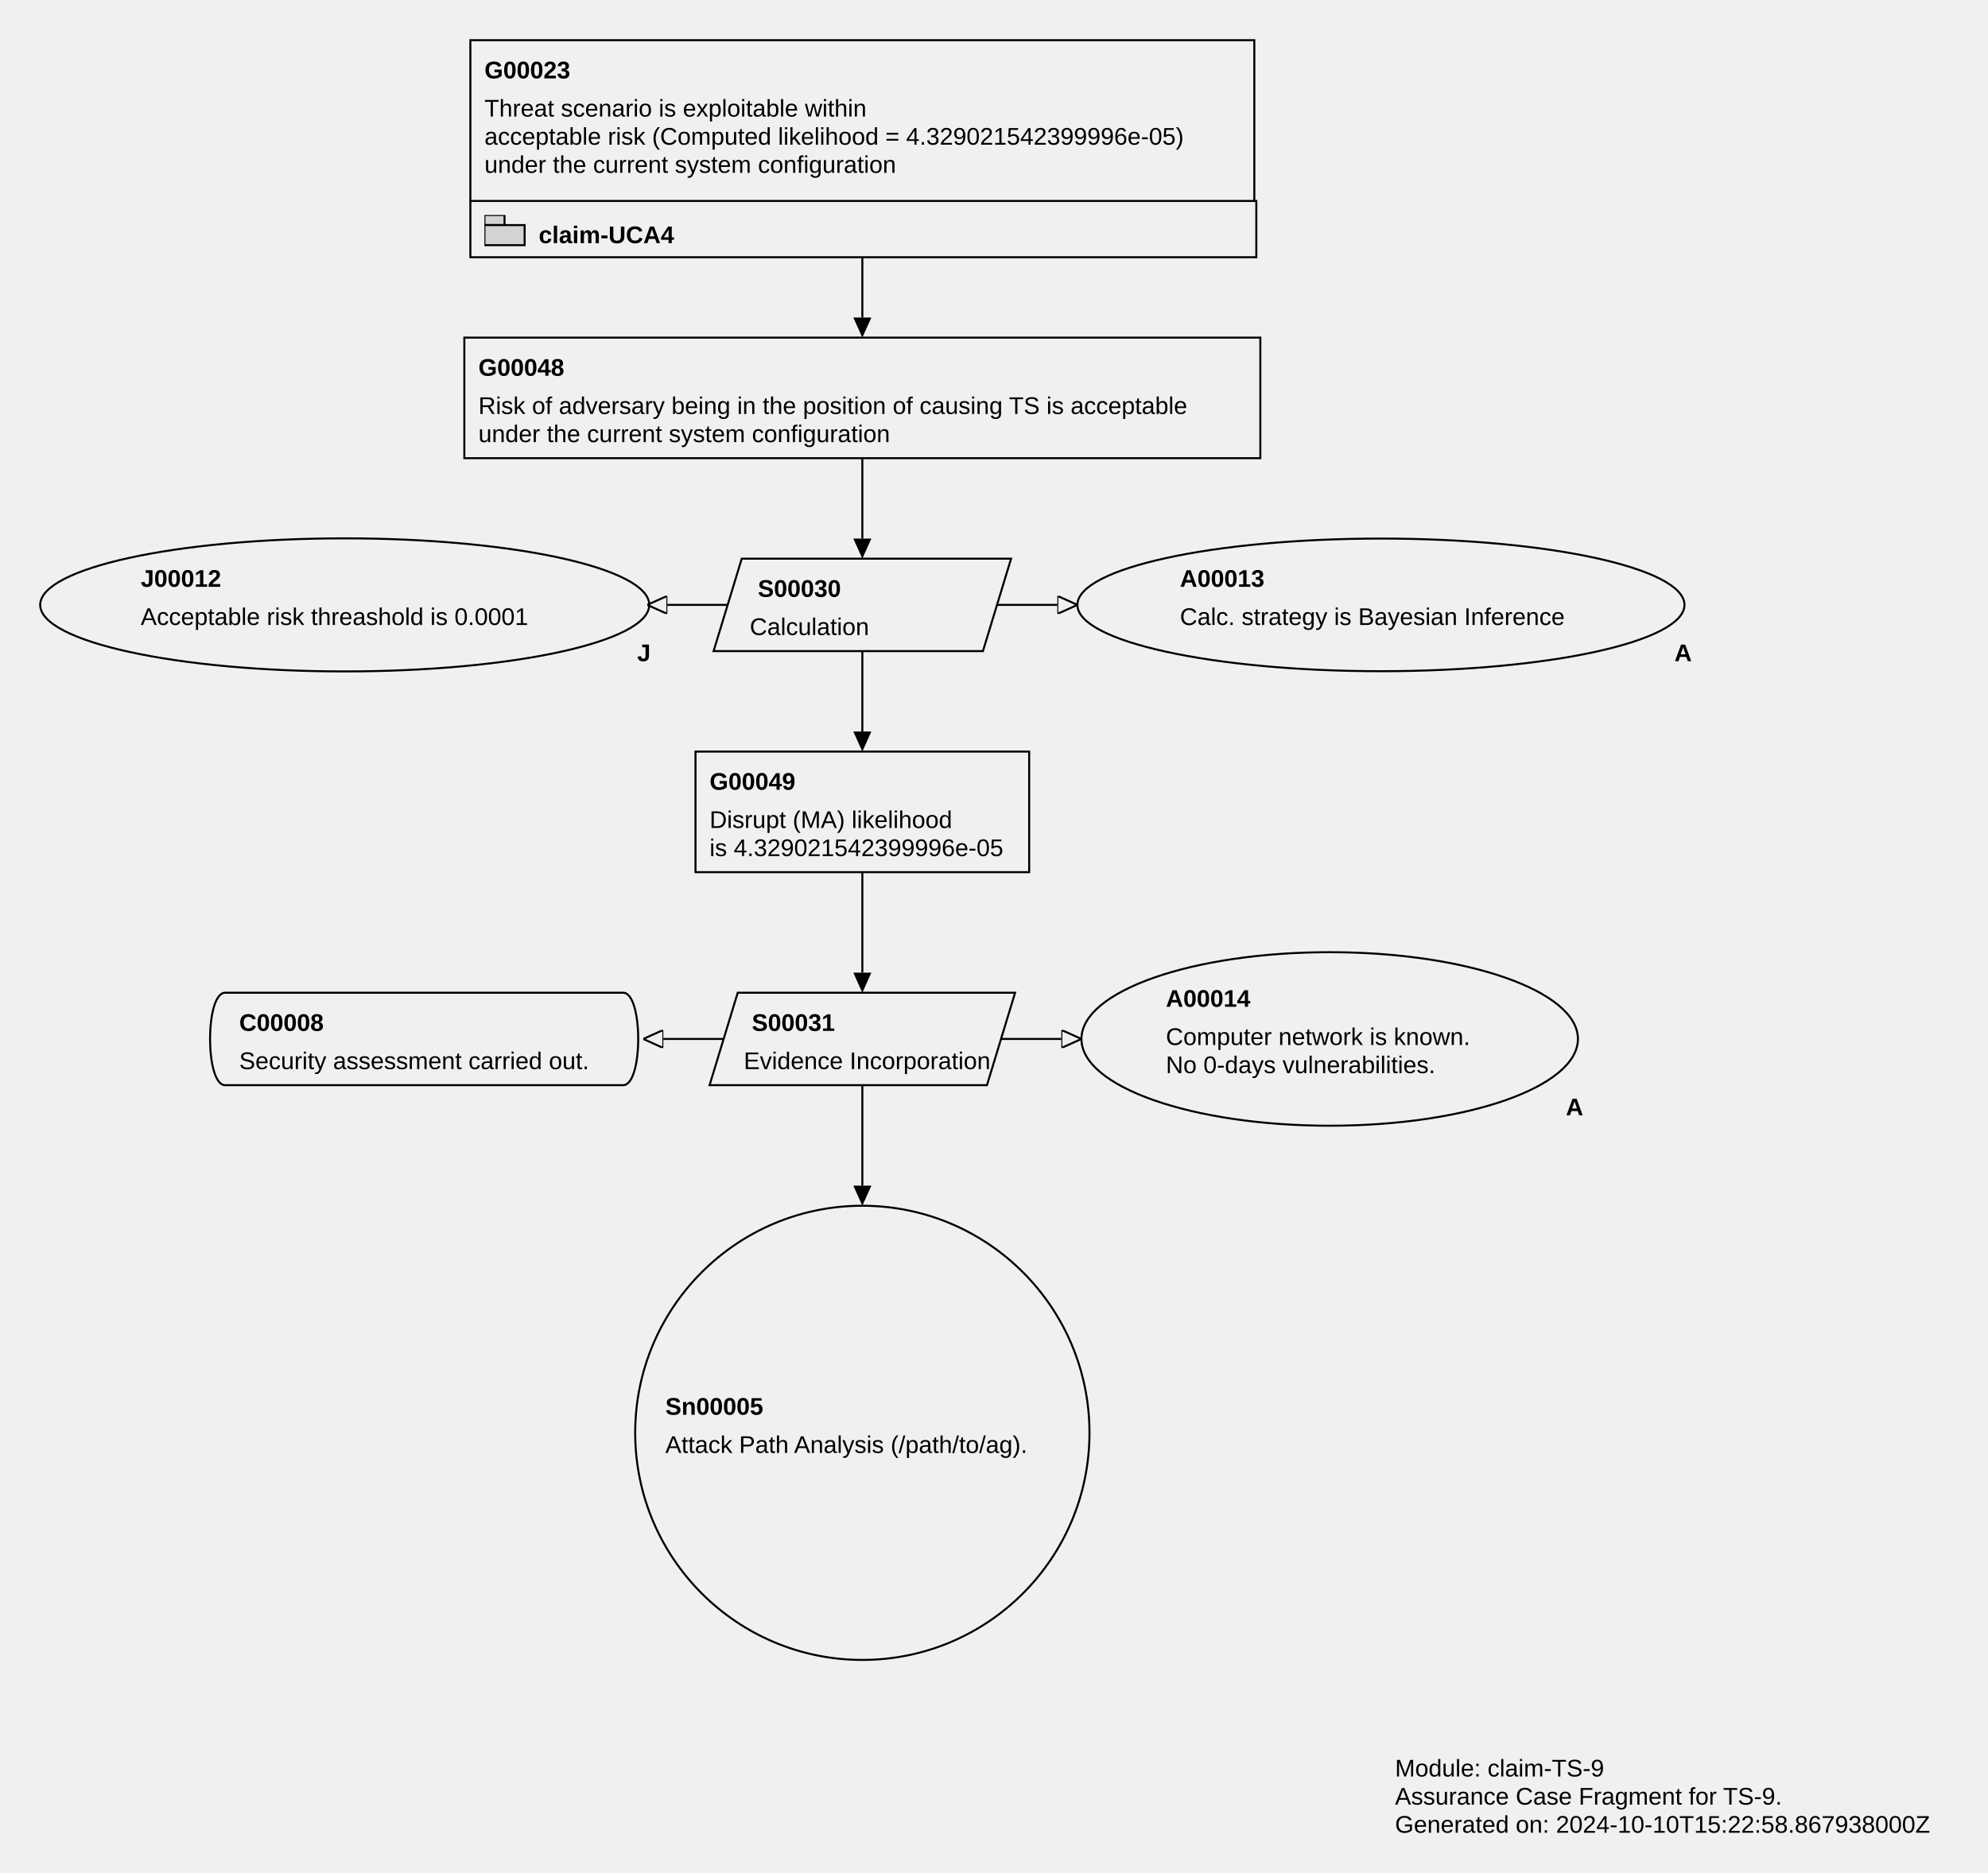
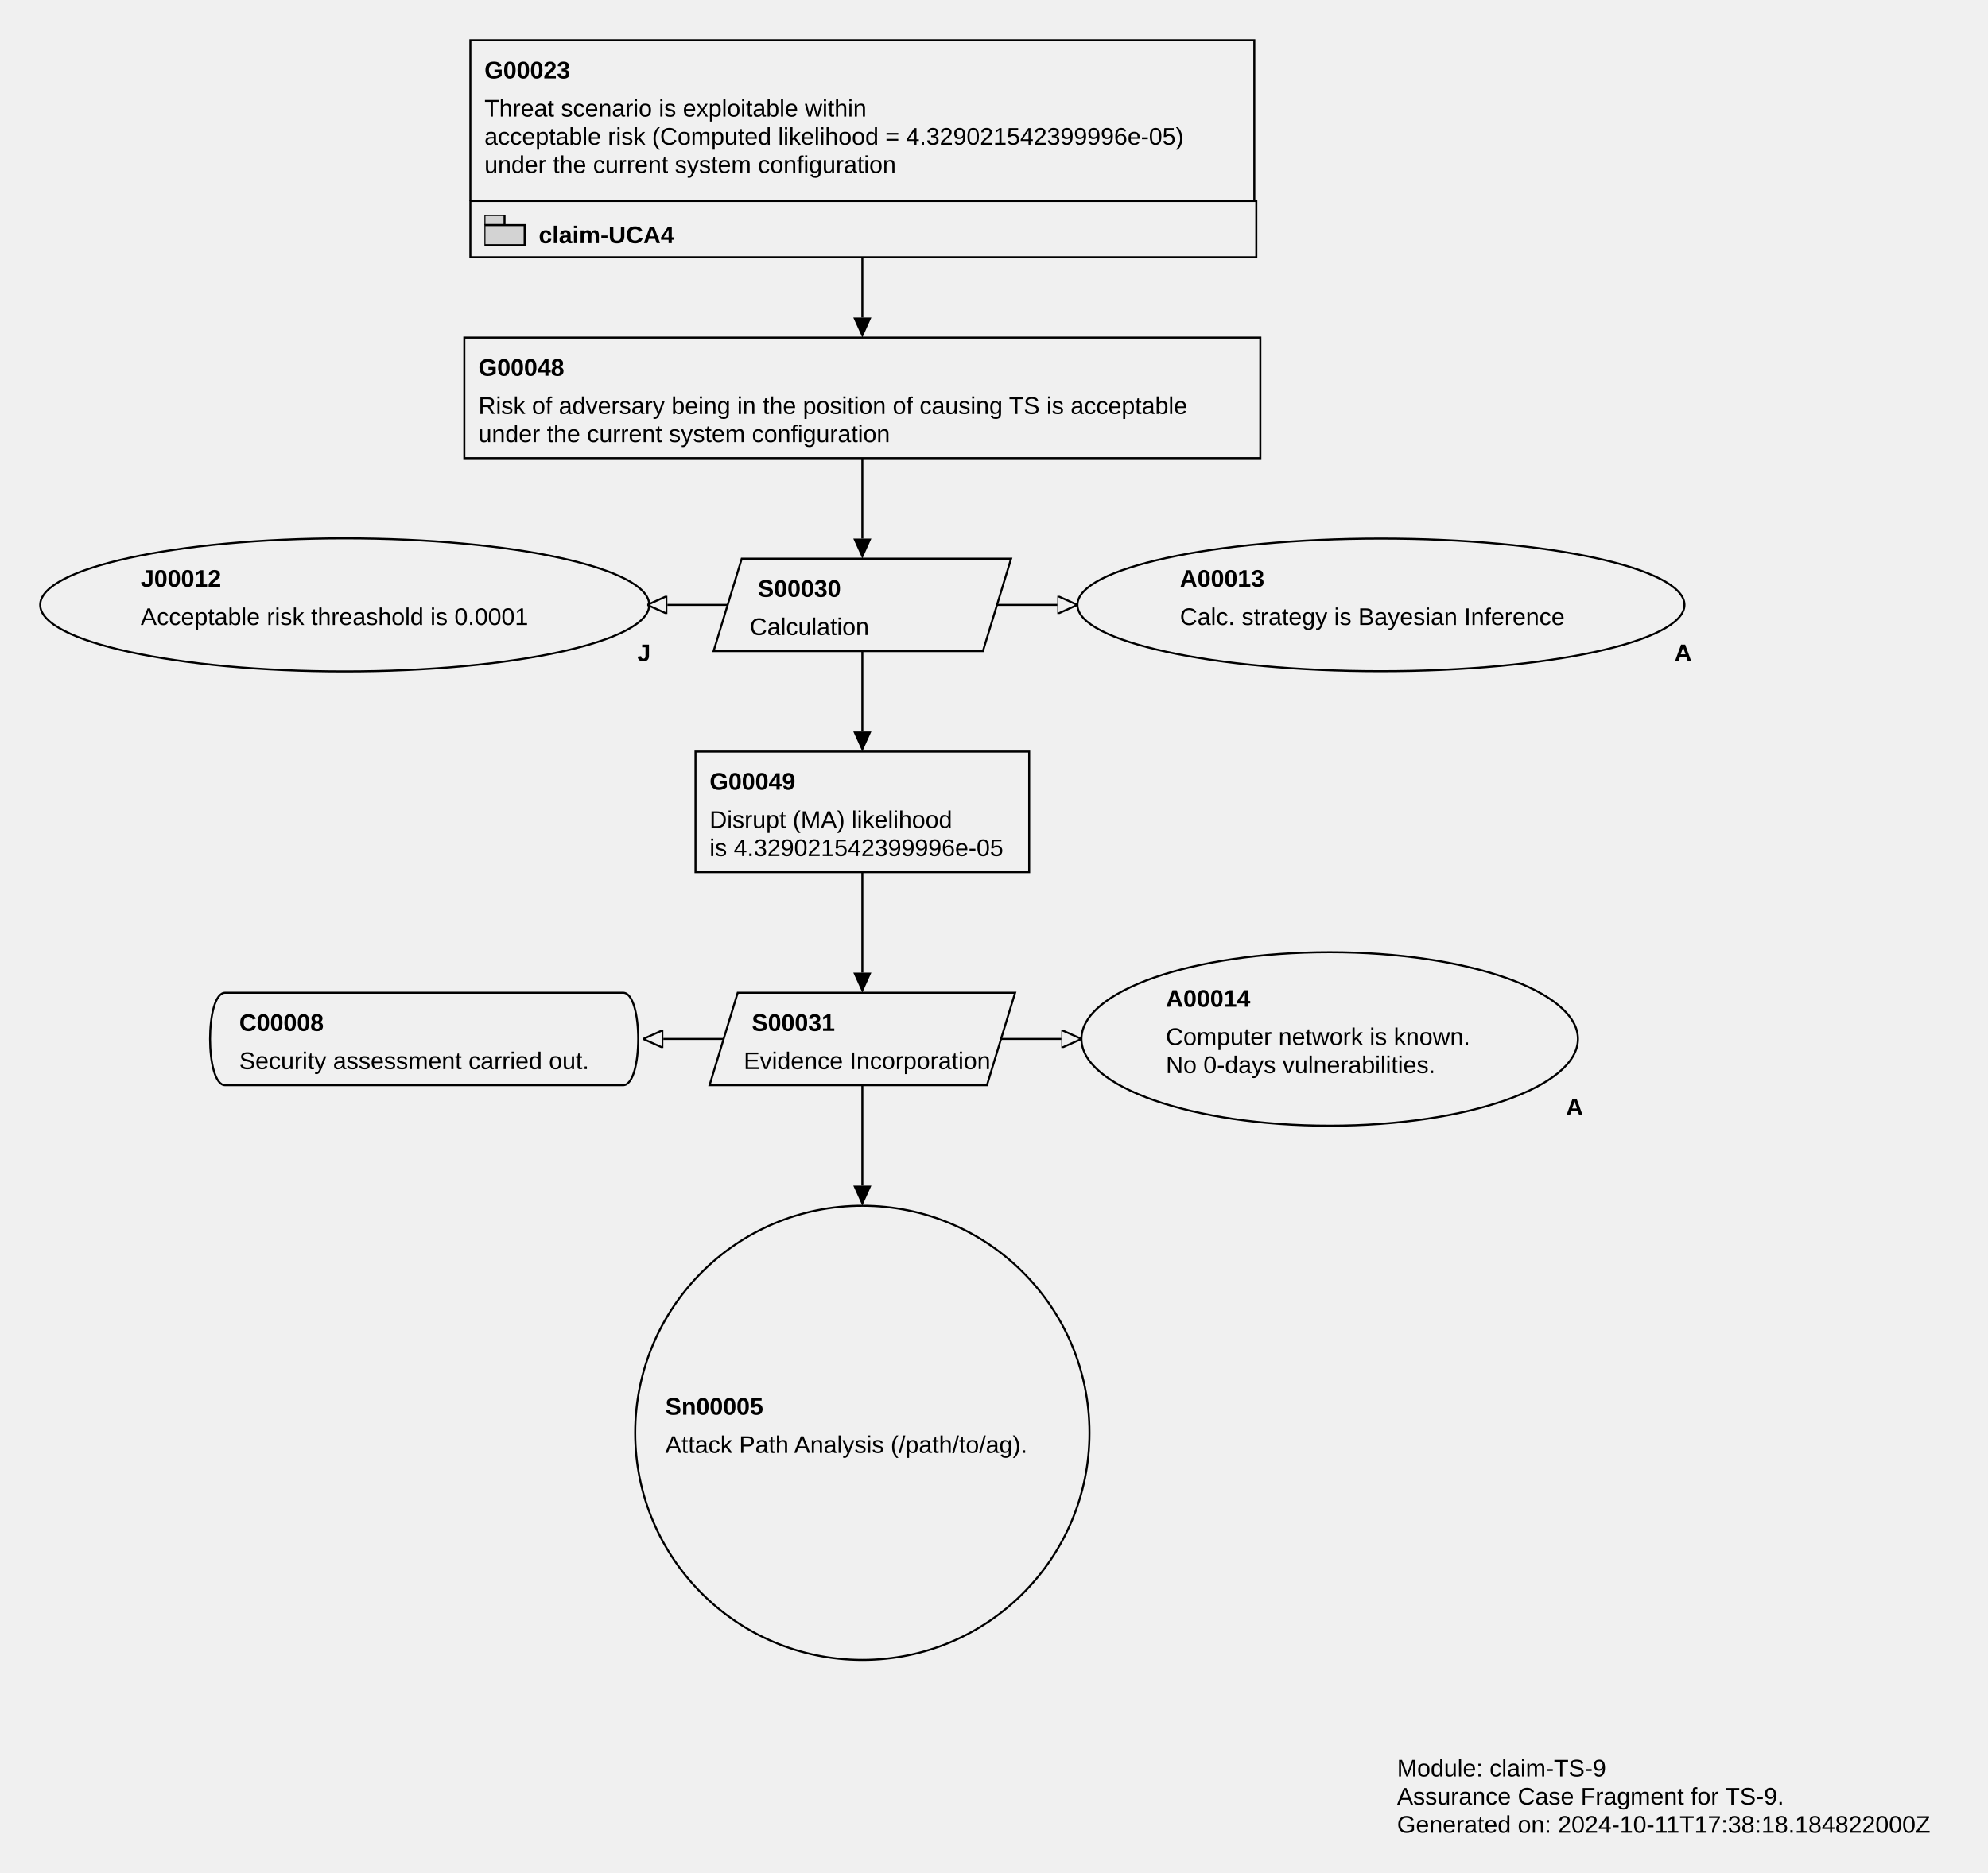
<svg xmlns="http://www.w3.org/2000/svg" class="gsndiagram" viewBox="0 0 989 932">
  <symbol id="module_icon">
    <rect fill="lightgrey" height="5" stroke="black" stroke-width="1" width="10" x="0" y="0" />
    <rect fill="lightgrey" height="10" stroke="black" stroke-width="1" width="20" x="0" y="5" />
  </symbol>
  <symbol id="acp">
    <rect fill="black" height="10" stroke="black" stroke-width="1" width="10" x="0" y="0" />
  </symbol>
  <marker id="composite_arrow" markerHeight="9" markerUnits="userSpaceOnUse" markerWidth="10" orient="auto-start-reverse" refX="0" refY="4.5">
    <polyline fill-opacity="0" points="0 0, 6 4.5, 0 9" stroke="black" stroke-width="1" />
    <polyline fill-opacity="0" points="4 0, 10 4.5, 4 9" stroke="black" stroke-width="1" />
    <polyline fill-opacity="0" points="0 4.5, 10 4.5" stroke="black" stroke-width="1" />
  </marker>
  <marker id="supportedby_arrow" markerHeight="9" markerUnits="userSpaceOnUse" markerWidth="10" orient="auto-start-reverse" refX="0" refY="4.5">
    <polyline fill="black" points="0 0, 10 4.5, 0 9" />
  </marker>
  <marker id="incontextof_arrow" markerHeight="9" markerUnits="userSpaceOnUse" markerWidth="10" orient="auto-start-reverse" refX="0" refY="4.5">
    <polyline fill-opacity="0" points="0 0, 10 4.5, 0 9, 0 0" stroke="black" stroke-width="1" />
  </marker>
  <style type="text/css">
.notVerified path { fill: red; fill-opacity: 1;}
/* .notVerified text,a { fill: white; } */
</style>
  <a href="claim-UCA4.svg#node_g00023">
    <g class="gsn_module_claim_uca4 gsnelem gsnawaygoal" id="node_g00023">
      <path class="border" d="M234,100 V20 H624 V100" fill-opacity="0" stroke="black" stroke-width="1" />
      <text font-family="Arial" font-size="12" font-weight="bold" x="241" y="39">G00023</text>
      <text font-family="Arial" font-size="12" x="241" y="58">Threat scenario is exploitable within </text>
      <text font-family="Arial" font-size="12" x="241" y="72"> acceptable risk (Computed likelihood = 4.329021542399996e-05) </text>
      <text font-family="Arial" font-size="12" x="241" y="86"> under the current system configuration</text>
      <a href="claim-UCA4.svg#node_g00023">
        <path class="border" d="M234,100 h391 v28 h-391 z" fill-opacity="0" stroke="black" stroke-width="1" />
        <text font-family="Arial" font-size="12" font-weight="bold" x="268" y="121">claim-UCA4</text>
      </a>
      <use href="#module_icon" x="241" y="107" />
    </g>
  </a>
  <g class="gsn_module_claim_ts_9 gsnelem gsngoal" id="node_g00048">
    <path class="border" d="M231,168 L627,168 L627,228 L231,228 z" fill-opacity="0" stroke="black" stroke-width="1" />
    <text font-family="Arial" font-size="12" font-weight="bold" x="238" y="187">G00048</text>
    <text font-family="Arial" font-size="12" x="238" y="206">Risk of adversary being in the position of causing TS is acceptable </text>
    <text font-family="Arial" font-size="12" x="238" y="220"> under the current system configuration</text>
  </g>
  <g class="gsn_module_claim_ts_9 gsnelem gsnjust" id="node_j00012">
    <path class="border" d="M20,301 a151,33,0,1,0,303,0 a151,33,0,1,0,-303,0 z" fill-opacity="0" stroke="black" stroke-width="1" />
    <text font-family="Arial" font-size="12" font-weight="bold" x="70" y="292">J00012</text>
    <text font-family="Arial" font-size="12" x="70" y="311">Acceptable risk threashold is 0.0001</text>
    <text font-family="Arial" font-size="12" font-weight="bold" x="317" y="329">J</text>
  </g>
  <g class="gsn_module_claim_ts_9 gsnelem gsnstgy" id="node_s00030">
    <path class="border" d="M369,278 L503,278 L489,324 L355,324 z" fill-opacity="0" stroke="black" stroke-width="1" />
    <text font-family="Arial" font-size="12" font-weight="bold" x="377" y="297">S00030</text>
    <text font-family="Arial" font-size="12" x="373" y="316">Calculation</text>
  </g>
  <g class="gsn_module_claim_ts_9 gsnelem gsnasmp" id="node_a00013">
    <path class="border" d="M536,301 a151,33,0,1,0,302,0 a151,33,0,1,0,-302,0 z" fill-opacity="0" stroke="black" stroke-width="1" />
    <text font-family="Arial" font-size="12" font-weight="bold" x="587" y="292">A00013</text>
    <text font-family="Arial" font-size="12" x="587" y="311">Calc. strategy is Bayesian Inference</text>
    <text font-family="Arial" font-size="12" font-weight="bold" x="833" y="329">A</text>
  </g>
  <g class="gsn_module_claim_ts_9 gsnelem gsngoal" id="node_g00049">
    <path class="border" d="M346,374 L512,374 L512,434 L346,434 z" fill-opacity="0" stroke="black" stroke-width="1" />
    <text font-family="Arial" font-size="12" font-weight="bold" x="353" y="393">G00049</text>
    <text font-family="Arial" font-size="12" x="353" y="412">Disrupt (MA) likelihood </text>
    <text font-family="Arial" font-size="12" x="353" y="426"> is 4.329021542399996e-05</text>
  </g>
  <g class="gsn_module_claim_ts_9 gsnelem gsnctxt" id="node_c00008">
    <path class="border" d="M112,494 L310,494 C320,494,320,540,310,540 L112,540 C102,540,102,494,112,494" fill-opacity="0" stroke="black" stroke-width="1" />
    <text font-family="Arial" font-size="12" font-weight="bold" x="119" y="513">C00008</text>
    <text font-family="Arial" font-size="12" x="119" y="532">Security assessment carried out.</text>
  </g>
  <g class="gsn_module_claim_ts_9 gsnelem gsnstgy" id="node_s00031">
    <path class="border" d="M367,494 L505,494 L491,540 L353,540 z" fill-opacity="0" stroke="black" stroke-width="1" />
    <text font-family="Arial" font-size="12" font-weight="bold" x="374" y="513">S00031</text>
    <text font-family="Arial" font-size="12" x="370" y="532">Evidence Incorporation</text>
  </g>
  <g class="gsn_module_claim_ts_9 gsnelem gsnasmp" id="node_a00014">
    <path class="border" d="M538,517 a123,43,0,1,0,247,0 a123,43,0,1,0,-247,0 z" fill-opacity="0" stroke="black" stroke-width="1" />
    <text font-family="Arial" font-size="12" font-weight="bold" x="580" y="501">A00014</text>
    <text font-family="Arial" font-size="12" x="580" y="520">Computer network is known. </text>
    <text font-family="Arial" font-size="12" x="580" y="534"> No 0-days vulnerabilities.</text>
    <text font-family="Arial" font-size="12" font-weight="bold" x="779" y="555">A</text>
  </g>
  <g class="gsn_module_claim_ts_9 gsnelem gsnsltn" id="node_sn00005">
    <path class="border" d="M316,713 a113,113,0,1,0,226,0 a113,113,0,1,0,-226,0 z" fill-opacity="0" stroke="black" stroke-width="1" />
    <text font-family="Arial" font-size="12" font-weight="bold" x="331" y="704">Sn00005</text>
    <text font-family="Arial" font-size="12" x="331" y="723">Attack Path Analysis (/path/to/ag). </text>
  </g>
  <path class="gsnedge gsninspby" d="M429,128 C429,158,429,138,429,158" fill-opacity="0" marker-end="url(#supportedby_arrow)" stroke="black" stroke-width="1" />
  <path class="gsnedge gsninspby" d="M429,228 C429,258,429,248,429,268" fill-opacity="0" marker-end="url(#supportedby_arrow)" stroke="black" stroke-width="1" />
  <path class="gsnedge gsninspby" d="M429,434 C429,464,429,464,429,484" fill-opacity="0" marker-end="url(#supportedby_arrow)" stroke="black" stroke-width="1" />
  <path class="gsnedge gsninctxt" d="M496,301 C526,301,506,301,526,301" fill-opacity="0" marker-end="url(#incontextof_arrow)" stroke="black" stroke-width="1" />
  <path class="gsnedge gsninctxt" d="M362,301 C332,301,352,301,332,301" fill-opacity="0" marker-end="url(#incontextof_arrow)" stroke="black" stroke-width="1" />
  <path class="gsnedge gsninspby" d="M429,324 C429,354,429,344,429,364" fill-opacity="0" marker-end="url(#supportedby_arrow)" stroke="black" stroke-width="1" />
  <path class="gsnedge gsninctxt" d="M498,517 C528,517,508,517,528,517" fill-opacity="0" marker-end="url(#incontextof_arrow)" stroke="black" stroke-width="1" />
  <path class="gsnedge gsninctxt" d="M360,517 C330,517,350,517,330,517" fill-opacity="0" marker-end="url(#incontextof_arrow)" stroke="black" stroke-width="1" />
  <path class="gsnedge gsninspby" d="M429,540 C429,570,429,570,429,590" fill-opacity="0" marker-end="url(#supportedby_arrow)" stroke="black" stroke-width="1" />
  <g class="gsnmodule" id="node_gsn_module">
-     <text font-family="Arial" font-size="12" x="694" y="884">Module: claim-TS-9</text>
-     <text font-family="Arial" font-size="12" x="694" y="898">Assurance Case Fragment for TS-9.</text>
-     <text font-family="Arial" font-size="12" x="694" y="912">Generated on: 2024-10-10T15:22:58.867938000Z</text>
+     <text font-family="Arial" font-size="12" x="695" y="884">Module: claim-TS-9</text>
+     <text font-family="Arial" font-size="12" x="695" y="898">Assurance Case Fragment for TS-9.</text>
+     <text font-family="Arial" font-size="12" x="695" y="912">Generated on: 2024-10-11T17:38:18.184822000Z</text>
  </g>
</svg>
